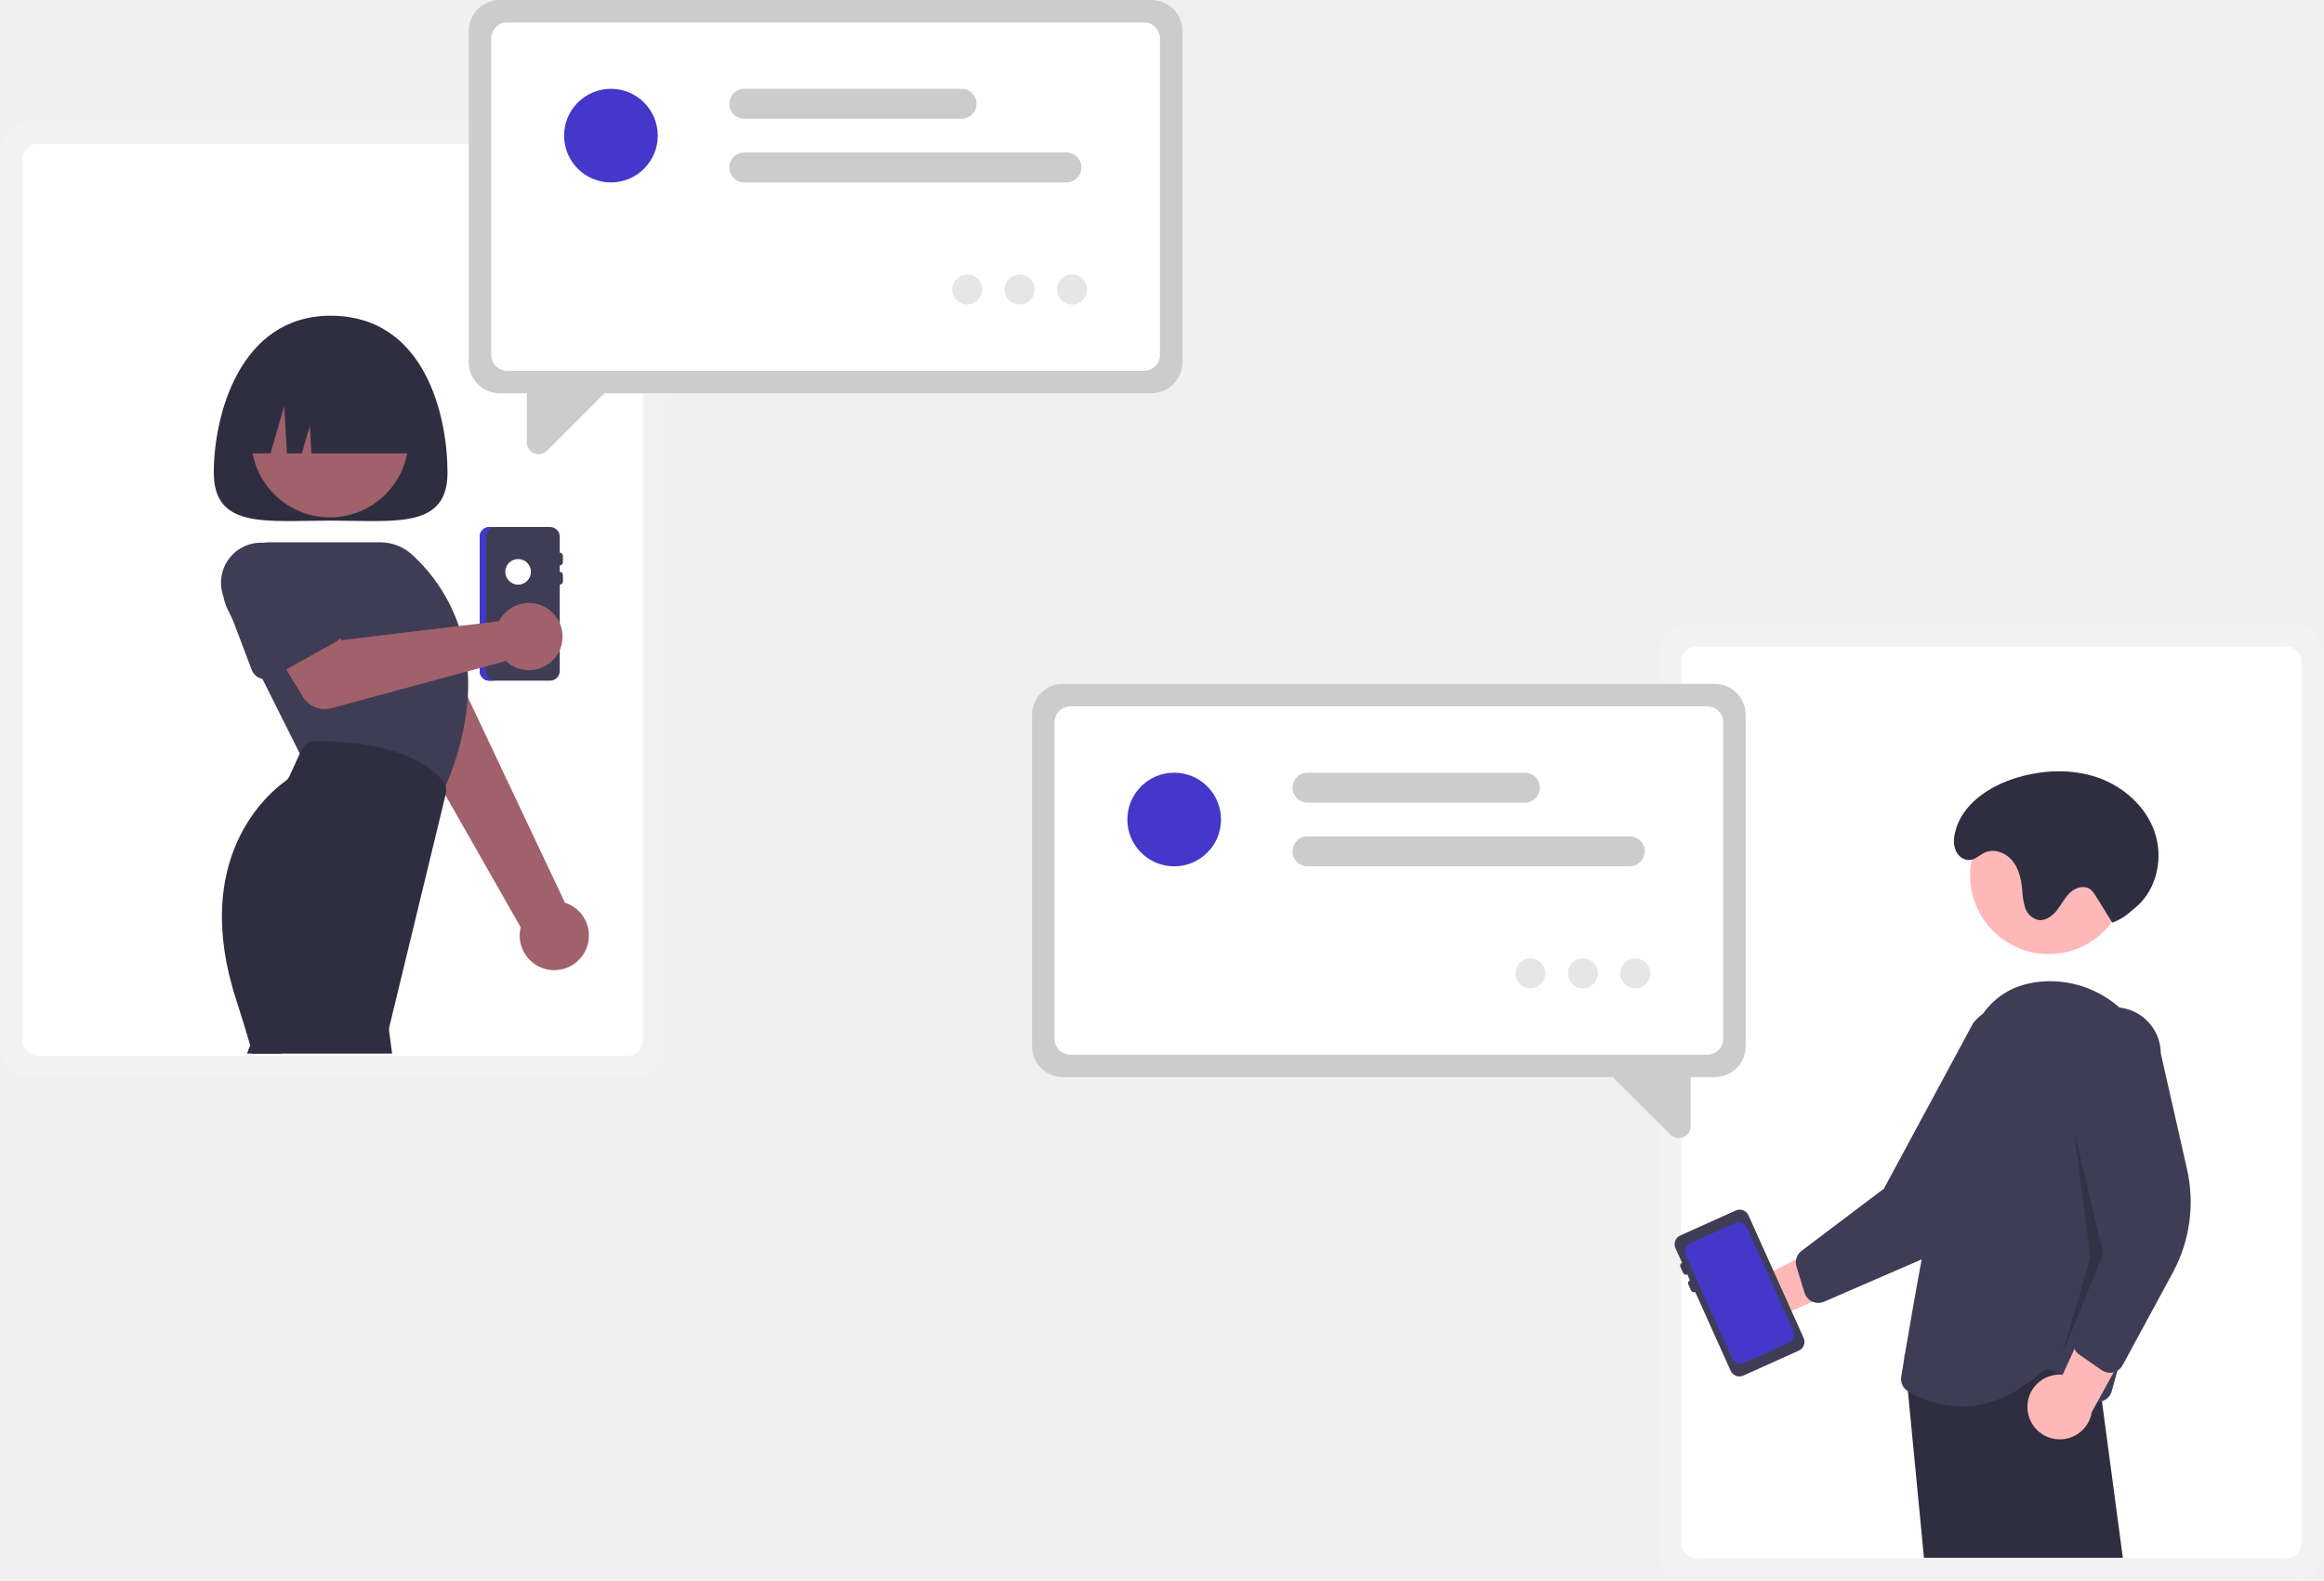
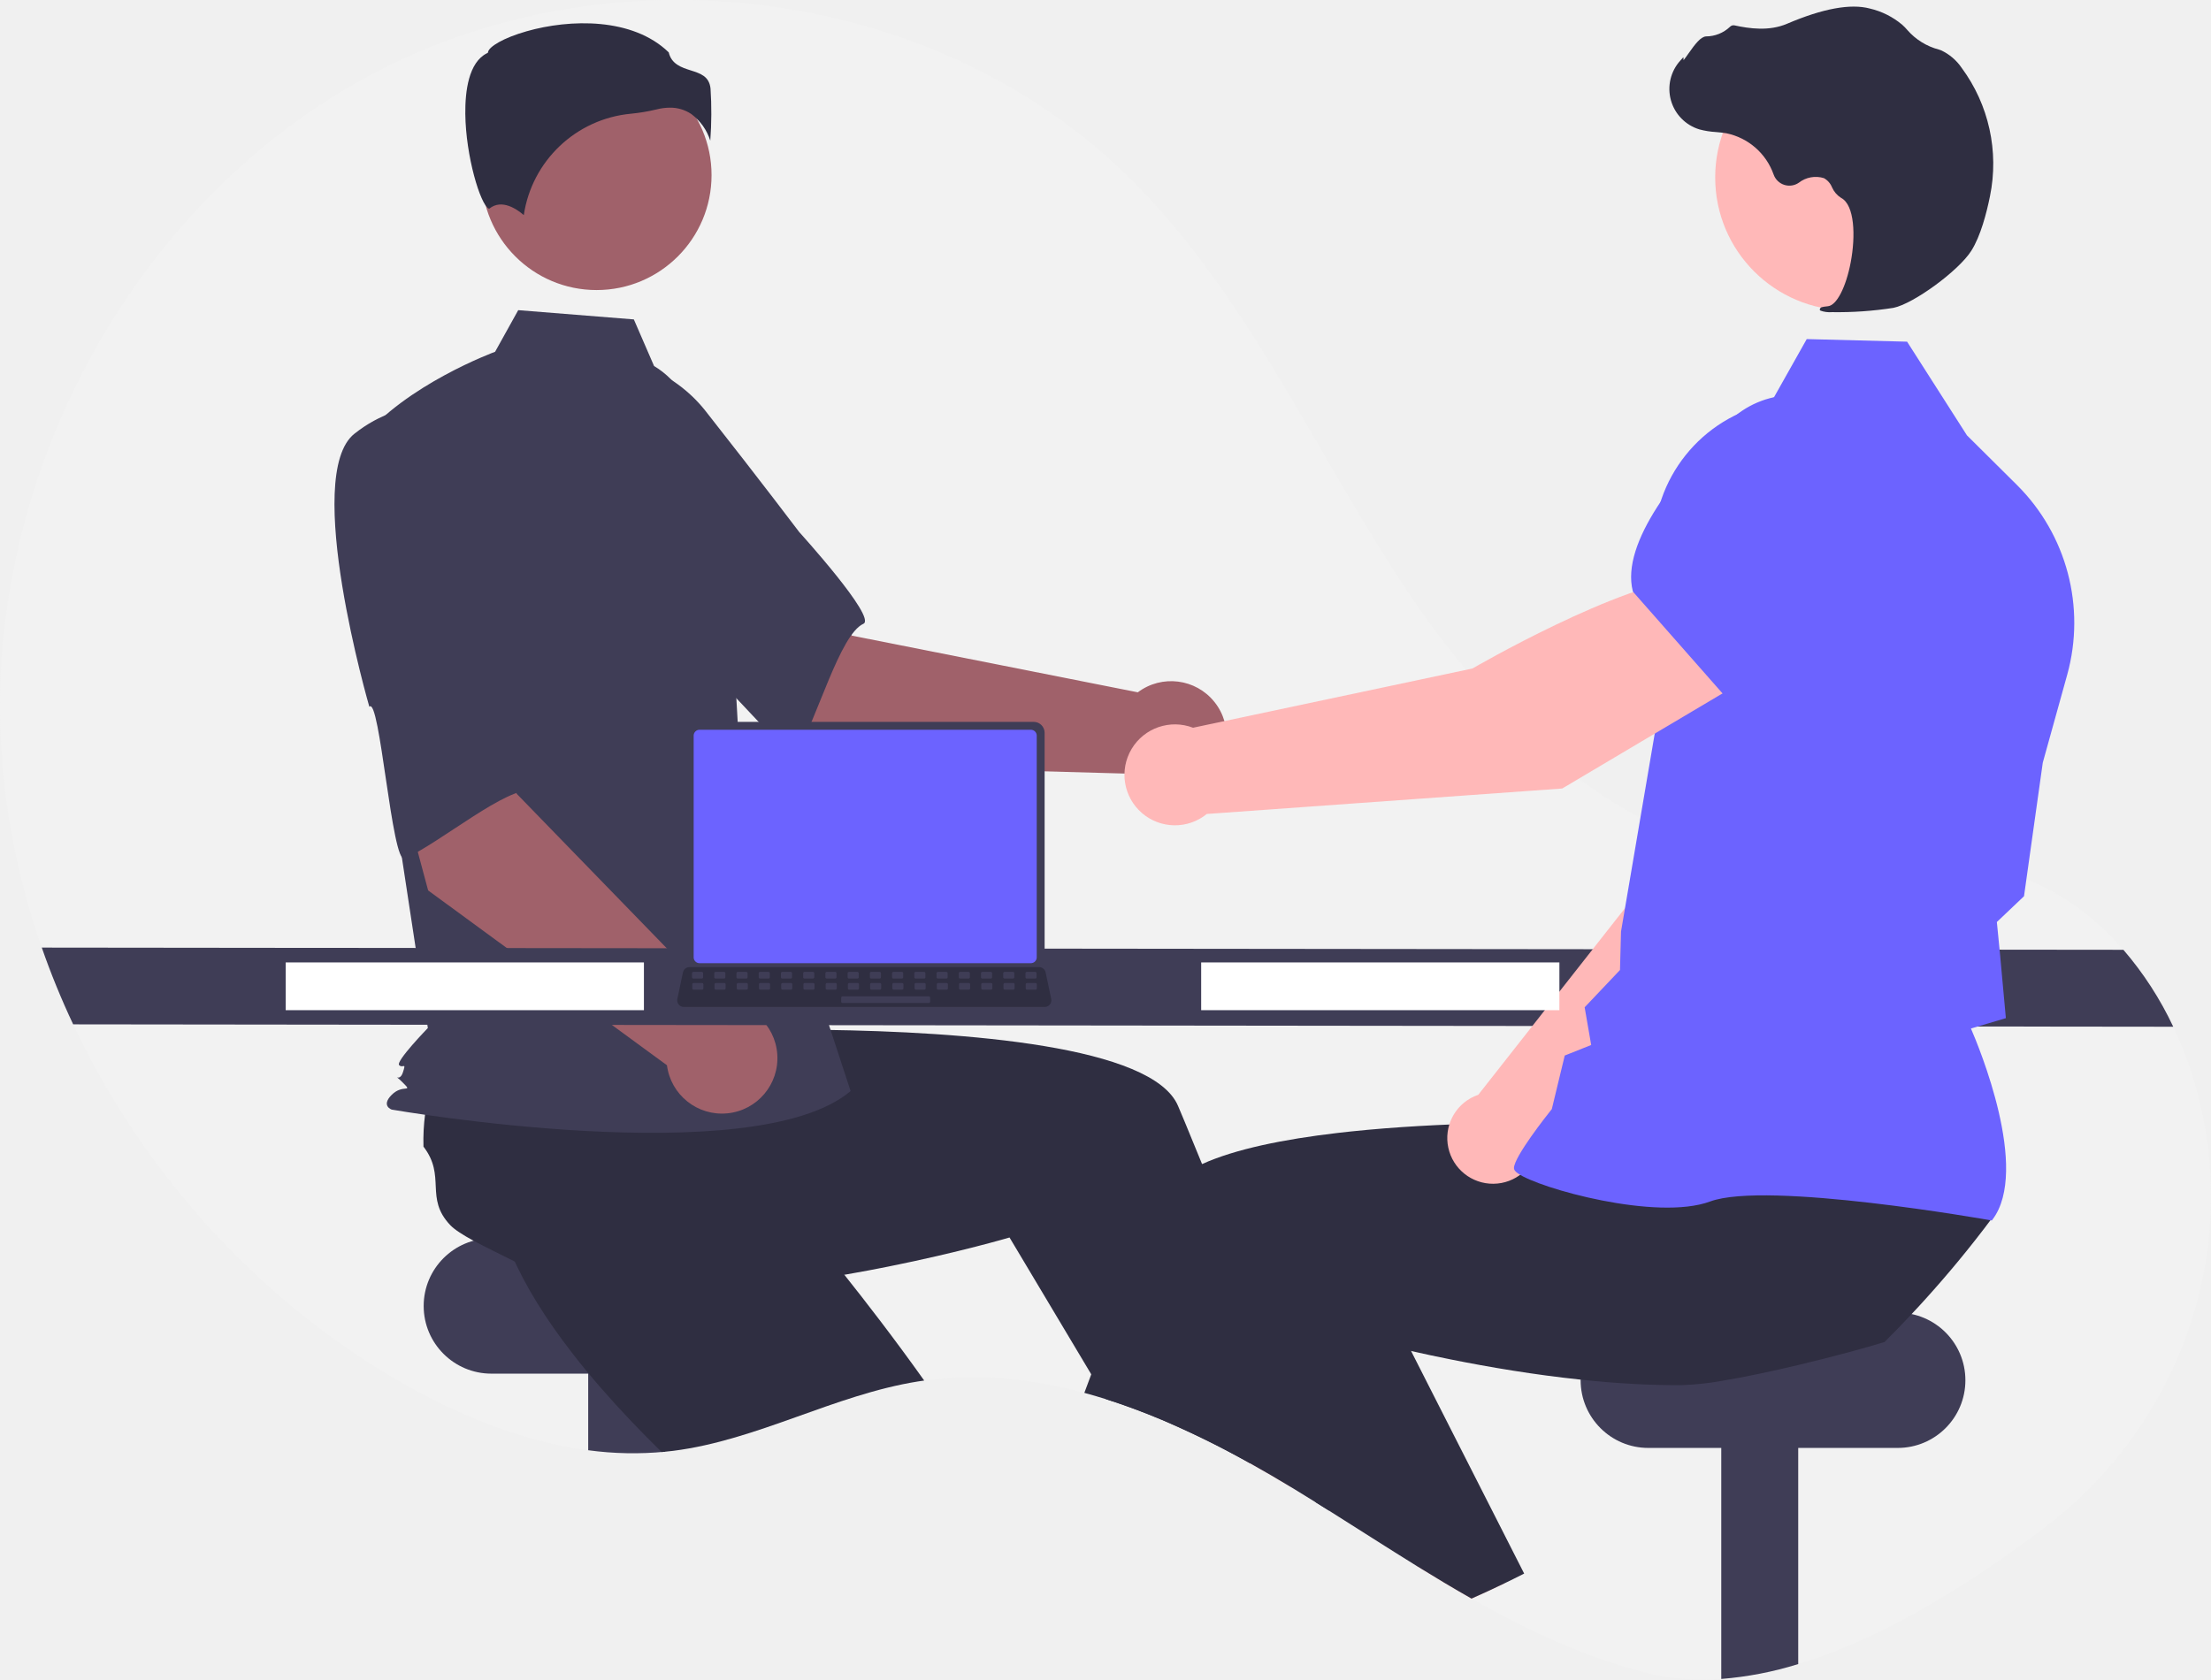
- <svg xmlns="http://www.w3.org/2000/svg" data-name="Layer 1" width="725.856" height="493.826" viewBox="0 0 725.856 493.826">
-   <path d="M246.725,241.017H435.275a9.664,9.664,0,0,1,9.653,9.653V530.26a9.664,9.664,0,0,1-9.653,9.653H246.725a9.664,9.664,0,0,1-9.653-9.653V250.67A9.664,9.664,0,0,1,246.725,241.017Z" transform="translate(-237.0721 -203.0872)" fill="#f2f2f2" />
-   <path d="M249.065,248.038H432.935a4.978,4.978,0,0,1,4.973,4.973V527.92a4.978,4.978,0,0,1-4.973,4.973H249.065a4.978,4.978,0,0,1-4.973-4.973V253.011A4.978,4.978,0,0,1,249.065,248.038Z" transform="translate(-237.0721 -203.0872)" fill="#fff" />
-   <path d="M376.843,350.717c0,17.673-16.342,15-36.5,15s-36.5,2.673-36.5-15,7.982-49,36.5-49C369.843,301.717,376.843,333.044,376.843,350.717Z" transform="translate(-237.0721 -203.0872)" fill="#2f2e41" />
-   <path d="M419.781,500.315a10.743,10.743,0,0,0-6.253-15.24l-41.816-88.459-19.128,13.413,47.119,82.735a10.801,10.801,0,0,0,20.078,7.551Z" transform="translate(-237.0721 -203.0872)" fill="#a0616a" />
-   <path d="M383.394,404.387l-2.39-3.74-1.22-1.92-9.39-14.72a13.375,13.375,0,0,0-24.45,10.85l2.15,7.67,4.39,15.68a4.701,4.701,0,0,0,1.62,2.44,4.372,4.372,0,0,0,.98.62,4.792,4.792,0,0,0,3.94.07c.02-.01.05-.02.07-.03l11.36-5.08.02-.01,8.67-3.88,2.16-.96a4.707,4.707,0,0,0,1.62-1.19,4.65,4.65,0,0,0,1.02-1.83A4.756,4.756,0,0,0,383.394,404.387Z" transform="translate(-237.0721 -203.0872)" fill="#ccc" />
-   <path d="M323.464,529.807a4.821,4.821,0,0,0-8.21-.08,3.921,3.921,0,0,0-.45.92l-.57,1.57h10.68Z" transform="translate(-237.0721 -203.0872)" fill="#2f2e41" />
-   <circle cx="103.041" cy="137.054" r="24.561" fill="#a0616a" />
-   <path d="M383.164,412.787c-.06-.88-.14-1.75-.24-2.6a54.597,54.597,0,0,0-1.92-9.54c-.19-.68-.4-1.34-.63-1.99a53.311,53.311,0,0,0-14.76-22.44,14.574,14.574,0,0,0-9.73-3.72h-34.6a14.583,14.583,0,0,0-14.37,17.06c-.01.01-.01.01,0,.02a14.494,14.494,0,0,0,1.33,4.02l1.4,2.79,9.38,18.76,11.67,23.34.68,1.36,43.49,11.96.18-.41c.16-.36.33-.73.48-1.09.24-.54.47-1.08.7-1.61a85.243,85.243,0,0,0,6.96-27.81v-.01A64.101,64.101,0,0,0,383.164,412.787Z" transform="translate(-237.0721 -203.0872)" fill="#3f3d56" />
-   <path d="M376.224,448.697a4.674,4.674,0,0,0-.69-1.42,18.694,18.694,0,0,0-3.97-3.92l-.01-.01c-5.27-4-15.73-8.66-35.94-8.78h-.03a4.827,4.827,0,0,0-4.39,2.83l-.5,1.09-3.22,7.08a3.731,3.731,0,0,1-1.25,1.51c-5.11,3.62-29.86,23.92-15.33,68.49,1.42,4.35,2.88,9.1,4.36,14.16q.36,1.23.72,2.49h43.56l-.93-7a3.707,3.707,0,0,1,.07-1.37l17.53-72.34.08-.31A4.817,4.817,0,0,0,376.224,448.697Z" transform="translate(-237.0721 -203.0872)" fill="#2f2e41" />
-   <path d="M389.894,367.717l19,0a3,3,0,0,1,3,3v5a1.003,1.003,0,0,1,1,1v2a1.003,1.003,0,0,1-1,1v2a1.003,1.003,0,0,1,1,1v2a1.003,1.003,0,0,1-1,1l0,27a3,3,0,0,1-3,3l-19,0a3,3,0,0,1-3-3l0-42A3,3,0,0,1,389.894,367.717Z" transform="translate(-237.0721 -203.0872)" fill="#3f3d56" />
-   <path d="M388.894,412.717v-42a3,3,0,0,1,3-3h-2a3,3,0,0,0-3,3v42a3,3,0,0,0,3,3h2A3,3,0,0,1,388.894,412.717Z" transform="translate(-237.0721 -203.0872)" fill="#4338ca" />
-   <circle cx="161.822" cy="178.63" r="4" fill="#fff" />
-   <path d="M393.819,395.73a10.526,10.526,0,0,0-.864,1.414l-49.239,5.915-7.241-9.629-15.961,9.028,11.162,18.293a8,8,0,0,0,8.918,3.555l54.463-14.736a10.497,10.497,0,1,0-1.238-13.84Z" transform="translate(-237.0721 -203.0872)" fill="#a0616a" />
-   <path d="M343.304,396.897l-13.8-17.88a12.497,12.497,0,0,0-22.59,10.54c-.01.01-.01.01,0,.02a11.363,11.363,0,0,0,.74,1.58l1.99,5.23,6.05,15.95a4.478,4.478,0,0,0,2.67,2.63,4.042,4.042,0,0,0,.66.18,4.452,4.452,0,0,0,3.07-.48l4.38-2.45,15.46-8.64a4.552,4.552,0,0,0,2.21-3.03A4.508,4.508,0,0,0,343.304,396.897Z" transform="translate(-237.0721 -203.0872)" fill="#3f3d56" />
-   <path d="M311.843,344.717v0h9.714l4.286-14.769.857,14.769h4.643l2.5-8.615.5,8.615h34.5v0c0-17.673-11.641-32-26-32h-5C323.483,312.717,311.843,327.044,311.843,344.717Z" transform="translate(-237.0721 -203.0872)" fill="#2f2e41" />
-   <path d="M596.72,325.943H393.13a9.664,9.664,0,0,1-9.653-9.653V212.74a9.664,9.664,0,0,1,9.653-9.653H596.72a9.664,9.664,0,0,1,9.653,9.653V316.29A9.664,9.664,0,0,1,596.72,325.943Z" transform="translate(-237.0721 -203.0872)" fill="#ccc" />
-   <path d="M594.38,318.923H395.471a4.978,4.978,0,0,1-4.973-4.973V215.08a4.978,4.978,0,0,1,4.973-4.973H594.38a4.978,4.978,0,0,1,4.973,4.973v98.87A4.978,4.978,0,0,1,594.38,318.923Z" transform="translate(-237.0721 -203.0872)" fill="#fff" />
-   <path d="M405.337,344.977a3.75,3.75,0,0,1-1.438-.291,3.639,3.639,0,0,1-2.282-3.415V322.24l28.68-.725-22.37,22.37A3.646,3.646,0,0,1,405.337,344.977Z" transform="translate(-237.0721 -203.0872)" fill="#ccc" />
-   <path d="M570.161,260.081H469.537a4.68,4.68,0,1,1,0-9.36H570.161a4.68,4.68,0,0,1,0,9.36Z" transform="translate(-237.0721 -203.0872)" fill="#ccc" />
-   <path d="M537.4,240.19H469.537a4.68,4.68,0,1,1,0-9.36h67.863a4.68,4.68,0,0,1,0,9.36Z" transform="translate(-237.0721 -203.0872)" fill="#ccc" />
-   <circle cx="190.81" cy="42.368" r="14.626" fill="#4338ca" />
-   <circle cx="302.08" cy="90.433" r="4.68" fill="#e6e6e6" />
-   <circle cx="318.46" cy="90.433" r="4.68" fill="#e6e6e6" />
-   <circle cx="334.841" cy="90.433" r="4.68" fill="#e6e6e6" />
-   <path d="M764.725,398.017H953.275a9.664,9.664,0,0,1,9.653,9.653V687.26a9.664,9.664,0,0,1-9.653,9.653H764.725a9.664,9.664,0,0,1-9.653-9.653V407.67A9.664,9.664,0,0,1,764.725,398.017Z" transform="translate(-237.0721 -203.0872)" fill="#f2f2f2" />
-   <path d="M767.065,405.038H950.935a4.978,4.978,0,0,1,4.973,4.973V684.92a4.978,4.978,0,0,1-4.973,4.973H767.065a4.978,4.978,0,0,1-4.973-4.973V410.01A4.978,4.978,0,0,1,767.065,405.038Z" transform="translate(-237.0721 -203.0872)" fill="#fff" />
-   <path d="M772.645,539.573H569.055a9.664,9.664,0,0,1-9.653-9.653V426.37a9.664,9.664,0,0,1,9.653-9.653H772.645a9.664,9.664,0,0,1,9.653,9.653V529.92A9.664,9.664,0,0,1,772.645,539.573Z" transform="translate(-237.0721 -203.0872)" fill="#ccc" />
-   <path d="M770.305,532.552H571.395a4.978,4.978,0,0,1-4.973-4.973V428.71a4.978,4.978,0,0,1,4.973-4.973H770.305a4.978,4.978,0,0,1,4.973,4.973v98.87A4.978,4.978,0,0,1,770.305,532.552Z" transform="translate(-237.0721 -203.0872)" fill="#fff" />
-   <path d="M758.785,557.515l-22.37-22.37,28.68.725v19.032a3.639,3.639,0,0,1-2.282,3.415,3.75,3.75,0,0,1-1.438.291A3.646,3.646,0,0,1,758.785,557.515Z" transform="translate(-237.0721 -203.0872)" fill="#ccc" />
-   <path d="M746.086,473.711H645.462a4.68,4.68,0,1,1,0-9.36H746.086a4.68,4.68,0,1,1,0,9.36Z" transform="translate(-237.0721 -203.0872)" fill="#ccc" />
-   <path d="M713.325,453.82H645.462a4.68,4.68,0,1,1,0-9.36h67.863a4.68,4.68,0,0,1,0,9.36Z" transform="translate(-237.0721 -203.0872)" fill="#ccc" />
-   <circle cx="366.735" cy="255.998" r="14.626" fill="#4338ca" />
-   <circle cx="478.005" cy="304.063" r="4.68" fill="#e6e6e6" />
-   <circle cx="494.385" cy="304.063" r="4.68" fill="#e6e6e6" />
-   <circle cx="510.766" cy="304.063" r="4.68" fill="#e6e6e6" />
-   <path d="M774.881,602.247a10.056,10.056,0,0,1,15.32-1.744L821.956,584.113l-1.974,18.464L790.13,615.311a10.11,10.11,0,0,1-15.249-13.064Z" transform="translate(-237.0721 -203.0872)" fill="#ffb8b8" />
-   <path d="M873.754,520.157a14.5,14.5,0,0,0-17.35-.39,15.021,15.021,0,0,0-3.05,2.92l-27.88,51.71-25.73,19.44a4.487,4.487,0,0,0-1.68,2.61,4.432,4.432,0,0,0,.09,2.31l2.53,8.16a4.539,4.539,0,0,0,1.52,2.22,5.11,5.11,0,0,0,.9.54.616.616,0,0,0,.12.05,4.47,4.47,0,0,0,3.55-.01l30.16-13.08.33-.15a46.331,46.331,0,0,0,23.13-22.55l15.86-33.47A14.513,14.513,0,0,0,873.754,520.157Z" transform="translate(-237.0721 -203.0872)" fill="#3f3d56" />
-   <circle cx="639.877" cy="273.454" r="24.561" fill="#ffb8b8" />
-   <path d="M893.574,640.787l-.25-1.91-1.16-8.71-1.27-9.51-4.51.77-1.74.29-1.76.3-.58.1-44.74,7.6-5.57-3.35-.12-.07.05.51,1.05,10.89,5.01,52.02h62.12Z" transform="translate(-237.0721 -203.0872)" fill="#2f2e41" />
-   <path d="M910.774,540.857a34.653,34.653,0,0,0-11.75-23.04,32.699,32.699,0,0,0-23.65-8.16c-8.25.55-14.59,3.94-18.97,10.11a34.642,34.642,0,0,0-4.92,10.84c-4.98,17.92-10.23,44.17-14.22,65.88-2.24,12.12-4.08,22.83-5.27,29.88-.02.15-.04.29-.07.44-.46,2.75-.81,4.9-1.04,6.33a4.484,4.484,0,0,0,2.09,4.56c.01.01.03.02.04.03a33.074,33.074,0,0,0,16.69,4.69c7.12,0,15.66-2.48,24.65-10.49a3.524,3.524,0,0,1,4.51-.19l.98.76,9.68,7.53a4.487,4.487,0,0,0,2.64.95,4.005,4.005,0,0,0,1.41-.19.524.524,0,0,0,.12-.03,4.477,4.477,0,0,0,2.92-3.03c.54-1.88,1.14-4.05,1.8-6.47.27-1.01.55-2.07.84-3.17,1.27-4.86,2.68-10.5,4.06-16.64C908.134,589.987,912.714,562.417,910.774,540.857Z" transform="translate(-237.0721 -203.0872)" fill="#3f3d56" />
-   <path d="M870.327,643.353a10.056,10.056,0,0,1,10.979-10.827l14.872-32.493,9.842,15.747-15.631,28.442a10.11,10.11,0,0,1-20.061-.869Z" transform="translate(-237.0721 -203.0872)" fill="#ffb8b8" />
-   <path d="M920.144,568.307l-8.18-36.13a14.53,14.53,0,0,0-12.94-14.36c-.51-.05-1.03-.08-1.56-.08a14.528,14.528,0,0,0-14.49,14.59l9.98,57.89-.03.12-5.29,19.97-2.93,11.09a1.646,1.646,0,0,0-.06.32,4.336,4.336,0,0,0,.35,2.75,4.431,4.431,0,0,0,1.5,1.78l5.67,3.92,1.35.94a4.458,4.458,0,0,0,2.56.8,4.696,4.696,0,0,0,1.05-.12c.04-.01.07-.02.11-.03a4.412,4.412,0,0,0,1.18-.5,4.491,4.491,0,0,0,1.62-1.7l15.66-28.91A46.431,46.431,0,0,0,920.144,568.307Z" transform="translate(-237.0721 -203.0872)" fill="#3f3d56" />
-   <polygon points="647.893 353.651 656.893 391.651 643.893 423.651 652.893 392.651 647.893 353.651" opacity="0.2" />
-   <path d="M896.827,491.302a16.538,16.538,0,0,0,5.568-3.338c.715-.638,1.483-1.231,2.196-1.869,6.298-5.633,8.19-15.32,5.38-23.288s-9.799-14.094-17.785-16.854-16.837-2.384-24.946-.008c-8.734,2.559-17.482,8.322-19.556,17.184-.552,2.359-.573,4.976,1.033,6.966a4.404,4.404,0,0,0,1.834,1.345c2.83,1.085,4.408-1.13,6.52-2.071,2.904-1.293,6.477.103,8.499,2.556s2.769,5.712,3.08,8.875a23.459,23.459,0,0,0,.911,5.76,5.741,5.741,0,0,0,4.011,3.889c2.278.421,4.47-1.148,5.903-2.968s2.45-3.982,4.144-5.563,4.457-2.415,6.313-1.029a6.935,6.935,0,0,1,1.55,1.861c2.846,4.371,2.499,4.181,5.345,8.553Z" transform="translate(-237.0721 -203.0872)" fill="#2f2e41" />
-   <path d="M779.206,581.219,761.878,589.015a3,3,0,0,0-1.505,3.967l2.051,4.56a1.003,1.003,0,0,0-.502,1.322l.821,1.824a1.003,1.003,0,0,0,1.322.502l.821,1.824a1.003,1.003,0,0,0-.502,1.322l.821,1.824a1.003,1.003,0,0,0,1.322.502l11.078,24.623a3,3,0,0,0,3.967,1.505l17.327-7.796a3,3,0,0,0,1.505-3.967l-17.232-38.302A3,3,0,0,0,779.206,581.219Z" transform="translate(-237.0721 -203.0872)" fill="#3f3d56" />
-   <path d="M797.194,618.767l-2.44-5.43-6.4-14.22-5.62-12.49a2.878,2.878,0,0,0-3.8-1.45l-9.54,4.29-4.37,1.97a2.883,2.883,0,0,0-1.44,3.8l5.81,12.92,2.23,4.95,6.42,14.28a2.891,2.891,0,0,0,3.81,1.44l13.9-6.26A2.879,2.879,0,0,0,797.194,618.767Z" transform="translate(-237.0721 -203.0872)" fill="#4338ca" />
+ <svg xmlns="http://www.w3.org/2000/svg" data-name="Layer 1" width="833.222" height="633.11" viewBox="0 0 833.222 633.11">
+   <path d="M954.314,708.907c-27.3,20.79-60.56,41.85-93.26,51.78a132.151,132.151,0,0,1-29,5.61,87.682,87.682,0,0,1-27.45-2.13c-23.6-5.87-45.49-16.15-66.67-28.16-6.92-3.93-13.76-8.04-20.56-12.24-11.1-6.86-22.09-13.96-33.11-20.89-1.65-1.05-3.29-2.08-4.94-3.1h-.01q-3.99-2.505-8-4.94c-.47-.29-.94-.57-1.42-.86q-7.575-4.59-15.41-8.97c-.64-.35-1.28-.71-1.92-1.06a337.758,337.758,0,0,0-31.12-15.23c-6.98-2.94-14.05-5.59-21.19-7.85h-.01c-2.73-.86-5.47-1.67-8.22-2.41a172.032,172.032,0,0,0-25.14-4.92,137.461,137.461,0,0,0-35.21.28c-.79.11-1.57.22-2.36.35-31.6,5.06-60.44,22.12-92.18,26.14-1.03.13-2.05.25-3.08.34-.44.04-.88.09-1.32.12a126.185,126.185,0,0,1-27.68-.68c-25.63-3.38-50.59-13.87-73.06-27.09-52.53-30.91-95.13-78.42-121.03-133.44a297.454,297.454,0,0,1-11.83-28.93,278.47,278.47,0,0,1-15.67-84.85c-2.43-100.36,54.6-201.05,144.14-246.44,89.55-45.39,207.35-30.38,279.57,39.35,43.81,42.3,69.16,99.62,102.13,150.83,32.97,51.2,79.83,100.11,140.27,107.57,30.79,3.8,63.01-3.55,92.52,6.01,16.34,5.3,30.28,15.44,41.51,28.36a127.185,127.185,0,0,1,18.78,29,141.927,141.927,0,0,1,8.73,23.54c.41,1.49.79,2.98,1.16,4.47C1026.974,608.507,1003.484,671.447,954.314,708.907Z" transform="translate(-183.3889 -133.445)" fill="#f2f2f2" />
+   <rect x="159.665" y="466.772" width="145" height="51" rx="25.5" fill="#3f3d56" />
+   <path d="M434.054,638.217v42.43a125.553,125.553,0,0,1-29-.56v-41.87Z" transform="translate(-183.3889 -133.445)" fill="#3f3d56" />
+   <path d="M531.674,653.817c-.79.11-1.57.22-2.36.35-31.6,5.06-60.44,22.12-92.18,26.14-1.03.13-2.05.25-3.08.34-.44.04-.88.09-1.32.12-7.75-7.59-15.5-15.67-22.78-24.04-3.95-4.53-7.77-9.15-11.36-13.83-9.32-12.08-17.22-24.5-22.44-36.7.53-5.85-3.11-19.38-4.85-29.74l-.01-.01c-.74-4.35-1.14-8.13-.77-10.56,2.12-14.02,13.57-12.41,17.09-26.15a77.5,77.5,0,0,1,10.11-7.11c.59-.35,1.19-.7,1.81-1.05l38.2-26.4,14.6,14.32,22.22,21.8,24.08,23.61-20.44,20.65s17.08,19.69,37.05,45.94C520.604,638.547,526.174,646.077,531.674,653.817Z" transform="translate(-183.3889 -133.445)" fill="#2f2e41" />
+   <path d="M861.054,638.217v122.47a132.151,132.151,0,0,1-29,5.61v-128.08Z" transform="translate(-183.3889 -133.445)" fill="#3f3d56" />
+   <rect x="595.665" y="494.772" width="145" height="51" rx="25.5" fill="#3f3d56" />
+   <path d="M669.894,693.977q-7.575-4.59-15.41-8.97c-.64-.35-1.28-.71-1.92-1.06l3.44-1.47,9.28-3.99.09-.04.1.34Z" transform="translate(-183.3889 -133.445)" fill="#ffb6b6" />
+   <path d="M684.264,702.877c-1.65-1.05-3.29-2.08-4.94-3.1h-.01q-3.99-2.505-8-4.94c-.47-.29-.94-.57-1.42-.86q-7.575-4.59-15.41-8.97c-.64-.35-1.28-.71-1.92-1.06a337.758,337.758,0,0,0-31.12-15.23c-6.98-2.94-14.05-5.59-21.19-7.85h-.01l-5.61-9.39-25.25-42.29-5.55-9.29s-18.93,5.6-45.72,10.97c-9.75,1.96-20.53,3.88-31.84,5.5-12.09,1.72-24.77,3.09-37.37,3.75-6.01.32-12,.48-17.9.43-15.25-.1-29.9-1.53-42.73-4.93-4.28-4.02-17.18-9.49-26.42-14.5h-.01c-3.88-2.1-7.1-4.11-8.79-5.9-9.74-10.3-1.42-18.33-10.08-29.57a78.018,78.018,0,0,1,.63-12.34c.09-.68.18-1.37.29-2.07l2.73-46.36,20.28-2.68,30.86-4.08,33.43-4.42,3.68,28.82s26.03-1.32,59.01-.88c52.97.72,123.85,6,133.45,28.66.9,2.13,1.8,4.28,2.7,6.43q3.21,7.71,6.36,15.5c7.61,18.8,14.87,37.78,21.5,55.72,4.12,11.16,8,21.92,11.57,31.99,2.87,8.1,5.53,15.76,7.96,22.81,2.22,6.44,4.23,12.37,6.02,17.69C683.724,701.267,683.994,702.087,684.264,702.877Z" transform="translate(-183.3889 -133.445)" fill="#2f2e41" />
+   <path d="M497.708,421.99l-64.055-54.401,41.675-42.177,29.075,47.623,107.774,21.367a20.9,20.9,0,1,1-2.97,30.678Z" transform="translate(-183.3889 -133.445)" fill="#a0616a" />
+   <path d="M377.042,296.092c-7.403,24.083,63.1,81.52,63.1,81.52.783-5.782,40.756,44.073,43.475,39.558,7.729-12.832,16.234-44.552,25.157-48.606,5.103-2.318-24.171-34.543-24.171-34.543s-14.933-19.756-34.649-44.794a53.412,53.412,0,0,0-47.084-20.961S384.445,272.009,377.042,296.092Z" transform="translate(-183.3889 -133.445)" fill="#3f3d56" />
+   <circle cx="224.825" cy="66.009" r="43.324" fill="#a0616a" />
+   <path d="M429.876,271.412c9.334,5.549,14.917,15.744,18.122,26.119a247.516,247.516,0,0,1,10.636,59.137l3.385,60.089,41.926,127.947c-36.336,30.746-172.919,6.988-172.919,6.988s-4.193-1.397,0-5.59,8.274-.478,4.082-4.671-1.302.478.095-3.715,0-1.397-1.398-2.795,10.819-13.976,10.819-13.976L333.445,447.503,319.47,299.363c16.771-20.963,50.498-33.321,50.498-33.321l8.715-15.687,43.574,3.486Z" transform="translate(-183.3889 -133.445)" fill="#3f3d56" />
+   <path d="M443.928,176.437a20.078,20.078,0,0,1,7.133,10.02,141.018,141.018,0,0,0,.093-19.659c-.511-4.601-3.75-5.636-7.5-6.835-3.387-1.083-7.218-2.307-8.248-6.774-13.619-13.248-37.326-12.58-53.55-7.959-8.928,2.543-14.065,5.81-14.524,7.724l-.095.394-.363.181c-6.882,3.441-8.221,14.306-8.133,22.815.168,16.031,5.703,34.239,8.821,35.718.165.078.207.048.278-.012h0c4.695-3.752,10.424.285,12.941,2.48a45.059,45.059,0,0,1,40.346-38.219,70.703,70.703,0,0,0,9.724-1.631,20.472,20.472,0,0,1,4.968-.652A14.137,14.137,0,0,1,443.928,176.437Z" transform="translate(-183.3889 -133.445)" fill="#2f2e41" />
+   <path d="M389.338,487.262,376.085,480.475a3.632,3.632,0,0,1,3.276-6.397l13.253,6.787a3.632,3.632,0,0,1-3.276,6.397Z" transform="translate(-183.3889 -133.445)" fill="#6c63ff" />
+   <path d="M344.735,469.078l-21.801-81.162,58.259-11.028-3.133,55.709,76.547,78.818A20.9,20.9,0,1,1,434.732,534.973Z" transform="translate(-183.3889 -133.445)" fill="#a0616a" />
+   <path d="M316.972,296.916c-19.775,15.612,5.606,102.935,5.606,102.935,3.93-4.313,8.496,59.425,13.299,57.255,13.651-6.168,38.673-27.438,48.319-25.704,5.516.992-.263-42.159-.263-42.159s-1.063-24.742-3.061-56.548a53.412,53.412,0,0,0-26.836-44.001S336.747,281.305,316.972,296.916Z" transform="translate(-183.3889 -133.445)" fill="#3f3d56" />
+   <path d="M1002.384,520.457l-791.42-.9a297.454,297.454,0,0,1-11.83-28.93l784.47.83A127.185,127.185,0,0,1,1002.384,520.457Z" transform="translate(-183.3889 -133.445)" fill="#3f3d56" />
+   <path d="M750.314,730.277q-6.135,2.97-12.38,5.73c-6.92-3.93-13.76-8.04-20.56-12.24l25.22-11.08Z" transform="translate(-183.3889 -133.445)" fill="#ffb6b6" />
+   <path d="M934.194,592.477q-6.15,8.25-12.69,16.17-6.03,7.305-12.38,14.33c-1.75,1.94-3.52,3.87-5.33,5.78q-4.995,5.355-10.21,10.53c-6.26,1.97-18.94,5.44-32.53,8.68-9.89,2.35-20.26,4.58-29,6a104.486,104.486,0,0,1-14.81,1.58c-5.9.05-11.89-.11-17.9-.43-6.78-.36-13.57-.92-20.28-1.64-17.45-1.83-34.35-4.68-48.93-7.61-5.34-1.06-10.36-2.14-14.98-3.19-8.75-1.97-16.07-3.81-21.37-5.21-5.97-1.56-9.37-2.57-9.37-2.57l-14.95,25.04-7.76,12.99-5.7,9.55-1.52,2.53c-.64-.35-1.28-.71-1.92-1.06a337.758,337.758,0,0,0-31.12-15.23c-6.98-2.94-14.05-5.59-21.19-7.85h-.01c-2.73-.86-5.47-1.67-8.22-2.41q1.29-3.465,2.61-6.98,2.46-6.555,5.02-13.23c3.69-9.64,7.51-19.42,11.44-29.15,3.22-7.99,6.5-15.95,9.82-23.8,1.53-3.62,4.64-6.8,8.99-9.59a52.323,52.323,0,0,1,6.49-3.48c12.45-5.67,30.79-9.36,51-11.73,1.67-.19,3.35-.38,5.04-.56,16.73-1.76,34.48-2.67,51.08-3.09,8.31-.21,16.33-.29,23.79-.3q3.615,0,7.03.02h.01c6.15.03,11.81.12,16.79.22.97.02,1.91.05,2.83.07h.01c.62.01,1.23.03,1.83.04,10.89.28,17.57.62,17.57.62l2.59-20.32.53-4.1.5-3.9v-.01l.06-.49.41-.01,7.2-.14,60.52-1.18,33.06-.65-5.24,22.46-8.65,37.06C905.234,592.097,934.494,587.507,934.194,592.477Z" transform="translate(-183.3889 -133.445)" fill="#2f2e41" />
+   <path d="M757.774,726.577c-2.47,1.26-4.96,2.5-7.46,3.7q-6.135,2.97-12.38,5.73c-6.92-3.93-13.76-8.04-20.56-12.24-11.1-6.86-22.09-13.96-33.11-20.89-1.65-1.05-3.29-2.08-4.94-3.1h-.01c-4.54-6.74-9.17-13.76-13.84-20.99-.07-.1-.13-.2-.19-.3q-1.8-2.76-3.58-5.56c-7.47-11.7-14.98-23.9-22.27-36.36l18.46-8.62,34.32-16.02,5.92-2.76,17.02,33.51,15.18,29.89,3.38,6.65Z" transform="translate(-183.3889 -133.445)" fill="#2f2e41" />
+   <path d="M762.946,565.695l87.501-84.384,24.252-68.67L838.926,397.086c-18.375,17.601-38.237,72.424-38.237,72.424L740.477,546.115c-.469.161-.937.331-1.399.535a17.231,17.231,0,1,0,23.869,19.045Z" transform="translate(-183.3889 -133.445)" fill="#ffb8b8" />
+   <path d="M828.86,404.753l45.375,14.405.171-.028c16.889-2.829,30.903-30.412,39.684-53.054a31.596,31.596,0,0,0-16.087-40.025h0a31.666,31.666,0,0,0-33.165,4.184l-23.301,19.039Z" transform="translate(-183.3889 -133.445)" fill="#6c63ff" />
+   <path d="M934.012,593.49l.265-.352c14.157-18.776-5.206-65.273-8.133-72.017l13.164-3.899-2.294-25.064-1.105-11.176L946.143,471.262l.034-.248,7.039-50.092,9.21-33.154A73.285,73.285,0,0,0,943.465,316.233L924.638,297.54l-22.556-35.306-37.819-.976-13.6,24.159a55.141,55.141,0,0,0-44.103,55.179l1.28,64.316L794.269,484.598l-.381,14.475-13.319,14.055,2.462,14.21-9.963,3.969-4.875,20.191c-1.862,2.33-14.156,17.87-14.268,22.202-.017.65.447,1.292,1.459,2.016,7.958,5.694,52.437,18.031,72.456,10.614,21.323-7.894,104.895,6.932,105.737,7.083Z" transform="translate(-183.3889 -133.445)" fill="#6c63ff" />
+   <circle cx="696.48" cy="66.885" r="50.104" fill="#ffb8b8" />
+   <path d="M873.756,251.104a136.267,136.267,0,0,0,23.181-1.62c7.599-1.545,24.599-14.003,29.339-21.5h0c3.521-5.57,5.772-14.268,7.042-20.583a60.914,60.914,0,0,0-10.654-48.358,19.245,19.245,0,0,0-7.773-6.634c-.278-.109-.565-.205-.855-.288a23.745,23.745,0,0,1-11.812-7.309,19.586,19.586,0,0,0-1.964-2.021,29.248,29.248,0,0,0-12.203-6.127c-7.254-1.941-17.752-.014-31.202,5.733-6.757,2.888-14.147,1.843-19.832.609a1.86,1.86,0,0,0-1.751.6,13.132,13.132,0,0,1-8.925,3.558c-2.032.089-4.164,2.903-6.741,6.572-.585.833-1.267,1.805-1.759,2.396l-.066-1.136-1.149,1.267a15.935,15.935,0,0,0,7.194,25.961,31.076,31.076,0,0,0,6.25.996c1.279.115,2.602.234,3.87.454a24.025,24.025,0,0,1,17.853,15.59,6.283,6.283,0,0,0,9.483,3.05,10.381,10.381,0,0,1,9.459-1.722,6.891,6.891,0,0,1,3.046,3.455,8.98,8.98,0,0,0,3.408,3.976c5.15,2.655,5.505,14.417,3.655,24.222-1.783,9.451-5.307,16.288-8.57,16.626-2.512.26-2.799.438-2.981.883l-.162.398.282.372A10.261,10.261,0,0,0,873.756,251.104Z" transform="translate(-183.3889 -133.445)" fill="#2f2e41" />
+   <path d="M841.302,389.605l-19.319-38.516c-28.041,1.915-83.695,34.337-83.695,34.337L632.99,407.752a19.023,19.023,0,1,0,5.186,32.508L772.123,430.659Z" transform="translate(-183.3889 -133.445)" fill="#ffb8b8" />
+   <path d="M833.51,395.929l50.454-37.495,8.887-32.027a34.982,34.982,0,0,0-10.521-35.394h0a34.899,34.899,0,0,0-47.624,1.537c-18.987,18.951-40.642,45.39-35.99,63.723l.047.186Z" transform="translate(-183.3889 -133.445)" fill="#6c63ff" />
+   <rect x="452.665" y="362.772" width="135" height="18" fill="#fff" />
+   <rect x="107.665" y="362.772" width="135" height="18" fill="#fff" />
+   <path d="M441.818,409.655v85.704a4.122,4.122,0,0,0,4.119,4.119H572.941a4.122,4.122,0,0,0,4.119-4.119v-85.704a4.124,4.124,0,0,0-4.119-4.115H445.937A4.124,4.124,0,0,0,441.818,409.655Z" transform="translate(-183.3889 -133.445)" fill="#3f3d56" />
+   <path d="M444.797,410.722v83.58a2.205,2.205,0,0,0,2.201,2.201H571.884a2.205,2.205,0,0,0,2.201-2.201V410.722a2.206,2.206,0,0,0-2.201-2.206H446.999A2.206,2.206,0,0,0,444.797,410.722Z" transform="translate(-183.3889 -133.445)" fill="#6c63ff" />
+   <path d="M439.161,512.074a2.47,2.47,0,0,0,1.943.93h135.992A2.502,2.502,0,0,0,579.543,509.988l-2.111-10.027a2.507,2.507,0,0,0-1.558-1.818,2.425,2.425,0,0,0-.888-.168H443.208a2.425,2.425,0,0,0-.888.168,2.507,2.507,0,0,0-1.558,1.818l-2.111,10.027A2.5,2.5,0,0,0,439.161,512.074Z" transform="translate(-183.3889 -133.445)" fill="#2f2e41" />
+   <rect x="569.832" y="499.781" width="4.188" height="2.513" rx="0.488" transform="translate(960.4626 868.6308) rotate(-180)" fill="#3f3d56" />
+   <rect x="561.455" y="499.781" width="4.188" height="2.513" rx="0.488" transform="translate(943.7086 868.6308) rotate(-180)" fill="#3f3d56" />
+   <rect x="553.078" y="499.781" width="4.188" height="2.513" rx="0.488" transform="translate(926.9547 868.6308) rotate(-180)" fill="#3f3d56" />
+   <rect x="544.701" y="499.781" width="4.188" height="2.513" rx="0.488" transform="translate(910.2007 868.6308) rotate(-180)" fill="#3f3d56" />
+   <rect x="536.324" y="499.781" width="4.188" height="2.513" rx="0.488" transform="translate(893.4467 868.6308) rotate(-180)" fill="#3f3d56" />
+   <rect x="527.947" y="499.781" width="4.188" height="2.513" rx="0.488" transform="translate(876.6928 868.6308) rotate(-180)" fill="#3f3d56" />
+   <rect x="519.57" y="499.781" width="4.188" height="2.513" rx="0.488" transform="translate(859.9388 868.6308) rotate(-180)" fill="#3f3d56" />
+   <rect x="511.193" y="499.781" width="4.188" height="2.513" rx="0.488" transform="translate(843.1848 868.6308) rotate(-180)" fill="#3f3d56" />
+   <rect x="502.816" y="499.781" width="4.188" height="2.513" rx="0.488" transform="translate(826.4309 868.6308) rotate(-180)" fill="#3f3d56" />
+   <rect x="494.439" y="499.781" width="4.188" height="2.513" rx="0.488" transform="translate(809.6769 868.6308) rotate(-180)" fill="#3f3d56" />
+   <rect x="486.062" y="499.781" width="4.188" height="2.513" rx="0.488" transform="translate(792.9229 868.6308) rotate(-180)" fill="#3f3d56" />
+   <rect x="477.685" y="499.781" width="4.188" height="2.513" rx="0.488" transform="translate(776.169 868.6308) rotate(-180)" fill="#3f3d56" />
+   <rect x="469.308" y="499.781" width="4.188" height="2.513" rx="0.488" transform="translate(759.415 868.6308) rotate(-180)" fill="#3f3d56" />
+   <rect x="460.931" y="499.781" width="4.188" height="2.513" rx="0.488" transform="translate(742.6611 868.6308) rotate(-180)" fill="#3f3d56" />
+   <rect x="452.554" y="499.781" width="4.188" height="2.513" rx="0.488" transform="translate(725.9071 868.6308) rotate(-180)" fill="#3f3d56" />
+   <rect x="444.177" y="499.781" width="4.188" height="2.513" rx="0.488" transform="translate(709.1531 868.6308) rotate(-180)" fill="#3f3d56" />
+   <rect x="569.931" y="503.97" width="4.188" height="2.513" rx="0.488" transform="translate(960.6605 877.0078) rotate(-180)" fill="#3f3d56" />
+   <rect x="561.554" y="503.97" width="4.188" height="2.513" rx="0.488" transform="translate(943.9066 877.0078) rotate(-180)" fill="#3f3d56" />
+   <rect x="553.177" y="503.97" width="4.188" height="2.513" rx="0.488" transform="translate(927.1526 877.0078) rotate(-180)" fill="#3f3d56" />
+   <rect x="544.8" y="503.97" width="4.188" height="2.513" rx="0.488" transform="translate(910.3987 877.0078) rotate(-180)" fill="#3f3d56" />
+   <rect x="536.423" y="503.97" width="4.188" height="2.513" rx="0.488" transform="translate(893.6447 877.0078) rotate(-180)" fill="#3f3d56" />
+   <rect x="528.046" y="503.97" width="4.188" height="2.513" rx="0.488" transform="translate(876.8907 877.0078) rotate(-180)" fill="#3f3d56" />
+   <rect x="519.669" y="503.97" width="4.188" height="2.513" rx="0.488" transform="translate(860.1368 877.0078) rotate(-180)" fill="#3f3d56" />
+   <rect x="511.292" y="503.97" width="4.188" height="2.513" rx="0.488" transform="translate(843.3828 877.0078) rotate(-180)" fill="#3f3d56" />
+   <rect x="502.915" y="503.97" width="4.188" height="2.513" rx="0.488" transform="translate(826.6288 877.0078) rotate(-180)" fill="#3f3d56" />
+   <rect x="494.538" y="503.97" width="4.188" height="2.513" rx="0.488" transform="translate(809.8749 877.0078) rotate(-180)" fill="#3f3d56" />
+   <rect x="486.161" y="503.97" width="4.188" height="2.513" rx="0.488" transform="translate(793.1209 877.0078) rotate(-180)" fill="#3f3d56" />
+   <rect x="477.784" y="503.97" width="4.188" height="2.513" rx="0.488" transform="translate(776.3669 877.0078) rotate(-180)" fill="#3f3d56" />
+   <rect x="469.407" y="503.97" width="4.188" height="2.513" rx="0.488" transform="translate(759.613 877.0078) rotate(-180)" fill="#3f3d56" />
+   <rect x="461.03" y="503.97" width="4.188" height="2.513" rx="0.488" transform="translate(742.859 877.0078) rotate(-180)" fill="#3f3d56" />
+   <rect x="452.653" y="503.97" width="4.188" height="2.513" rx="0.488" transform="translate(726.1051 877.0078) rotate(-180)" fill="#3f3d56" />
+   <rect x="444.276" y="503.97" width="4.188" height="2.513" rx="0.488" transform="translate(709.3511 877.0078) rotate(-180)" fill="#3f3d56" />
+   <rect x="500.402" y="508.996" width="33.508" height="2.513" rx="0.488" transform="translate(850.9221 887.0602) rotate(-180)" fill="#3f3d56" />
</svg>
